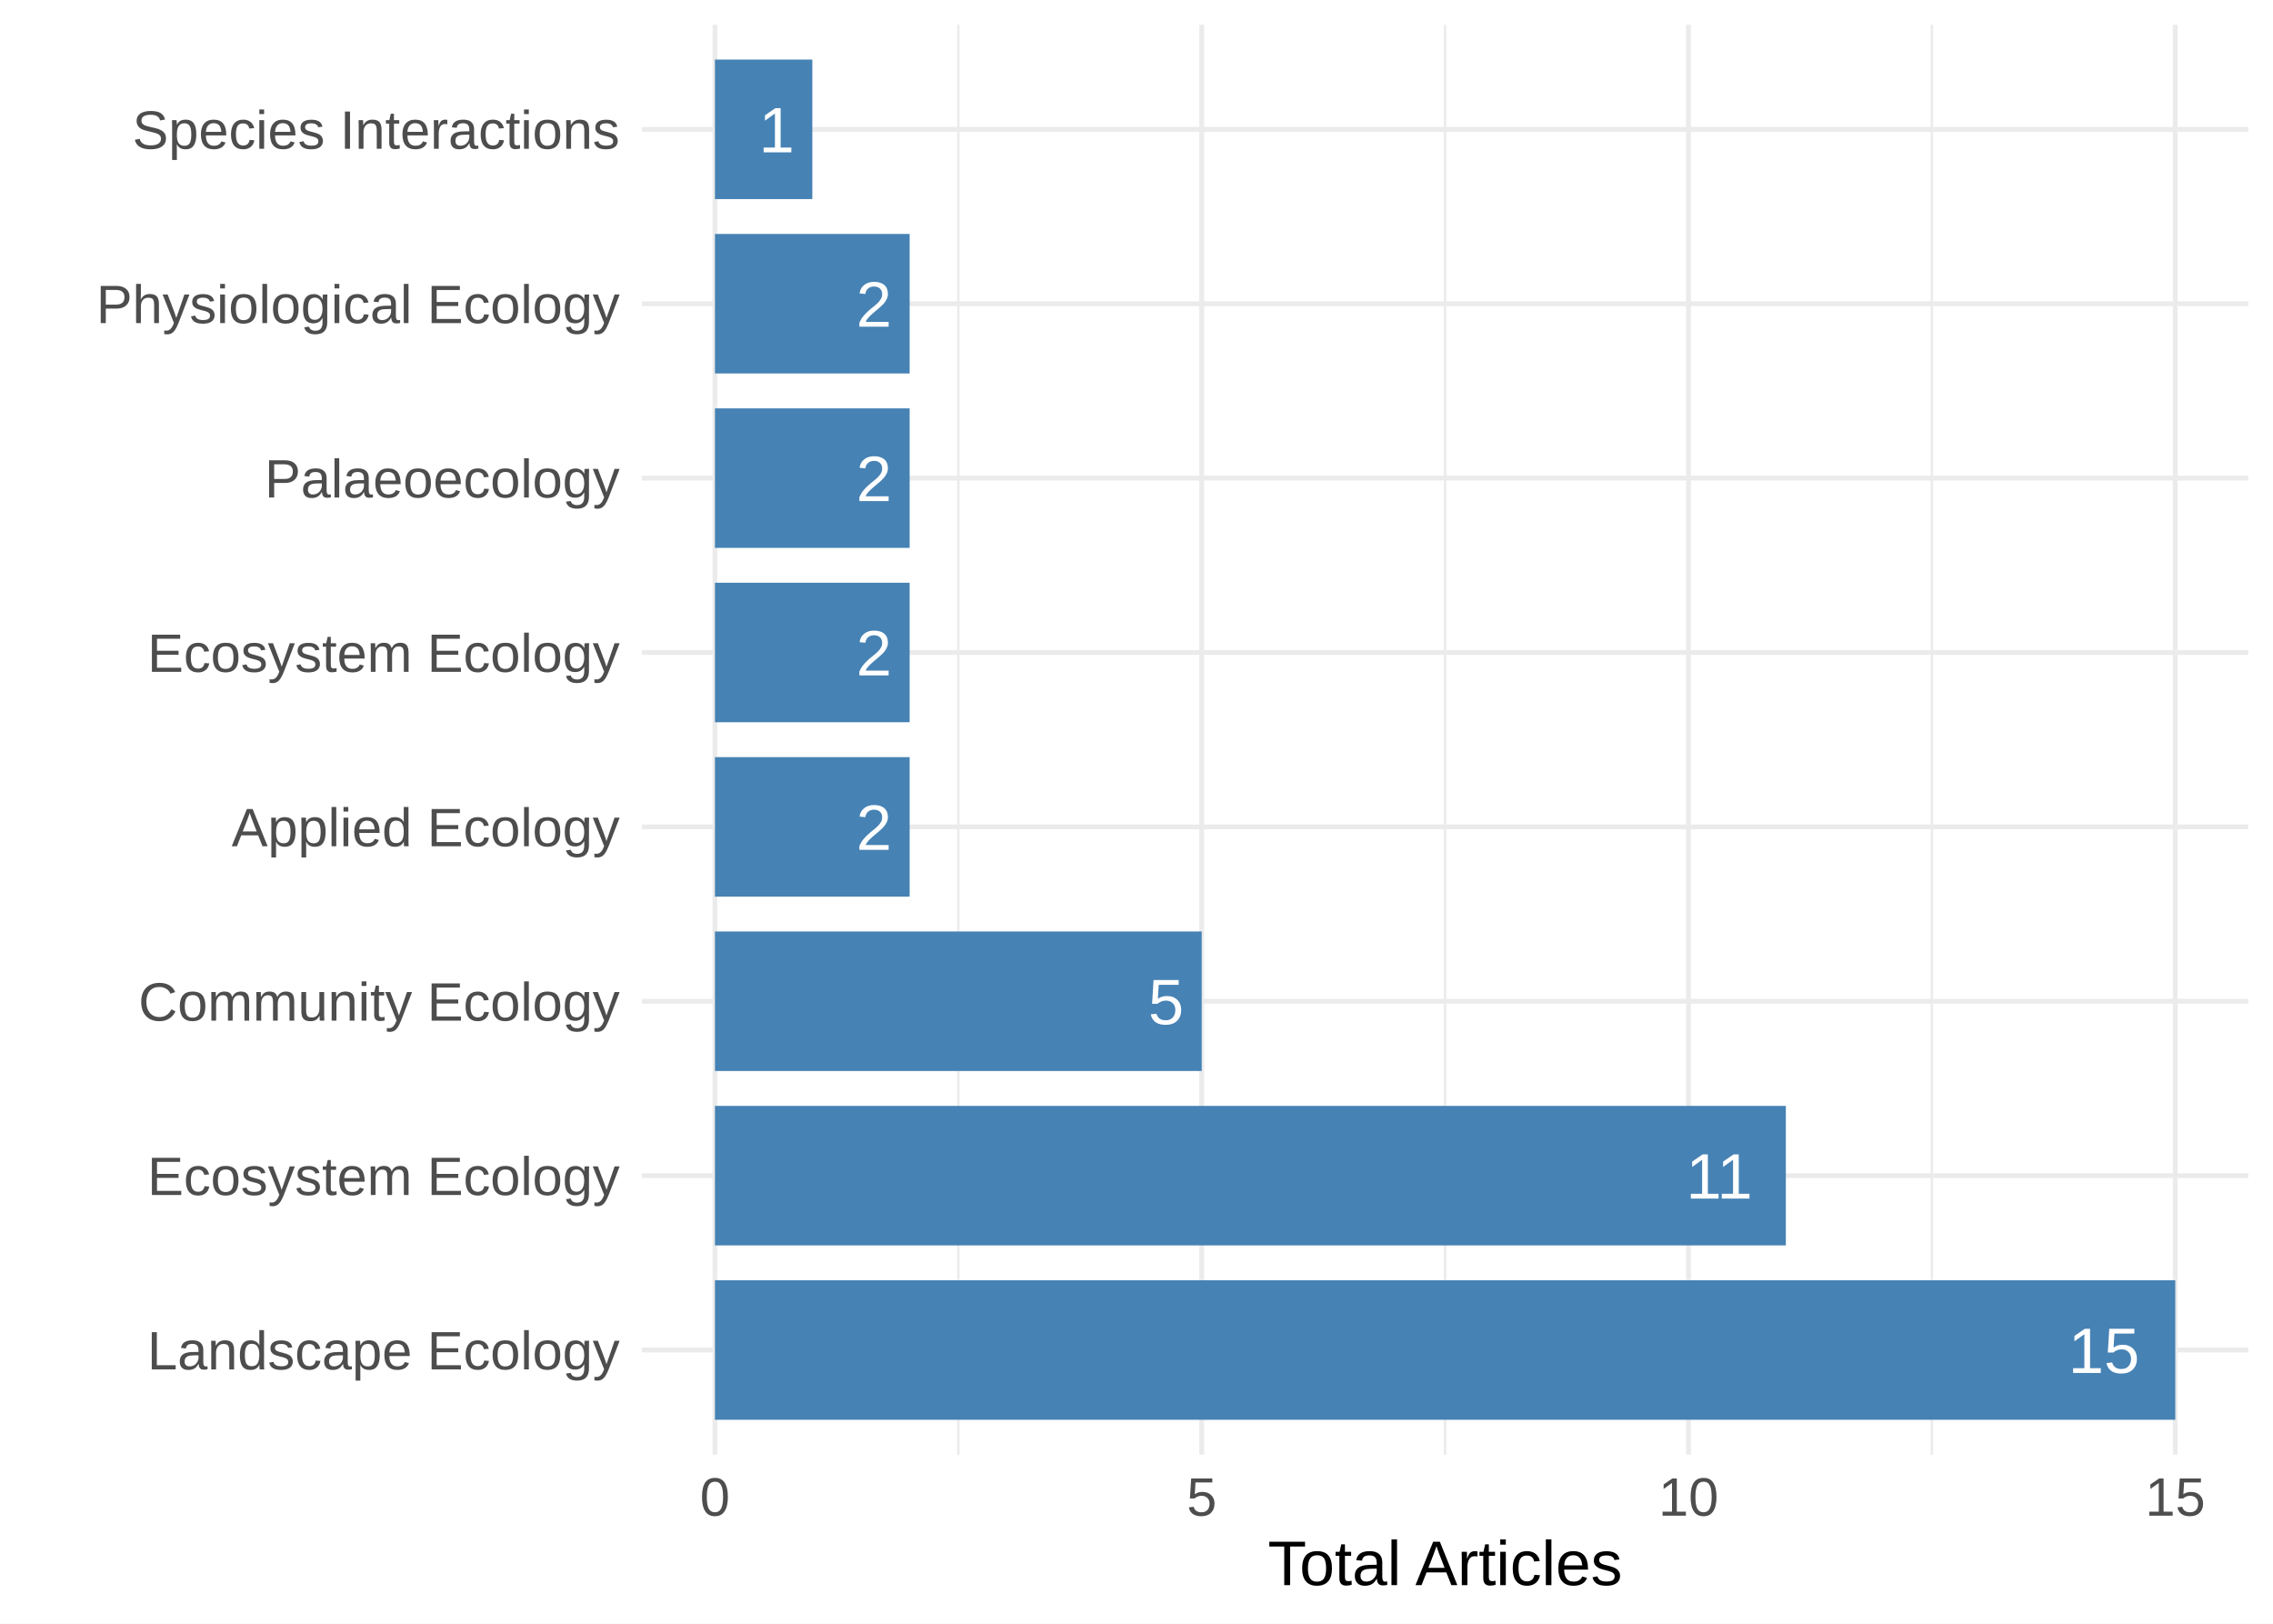
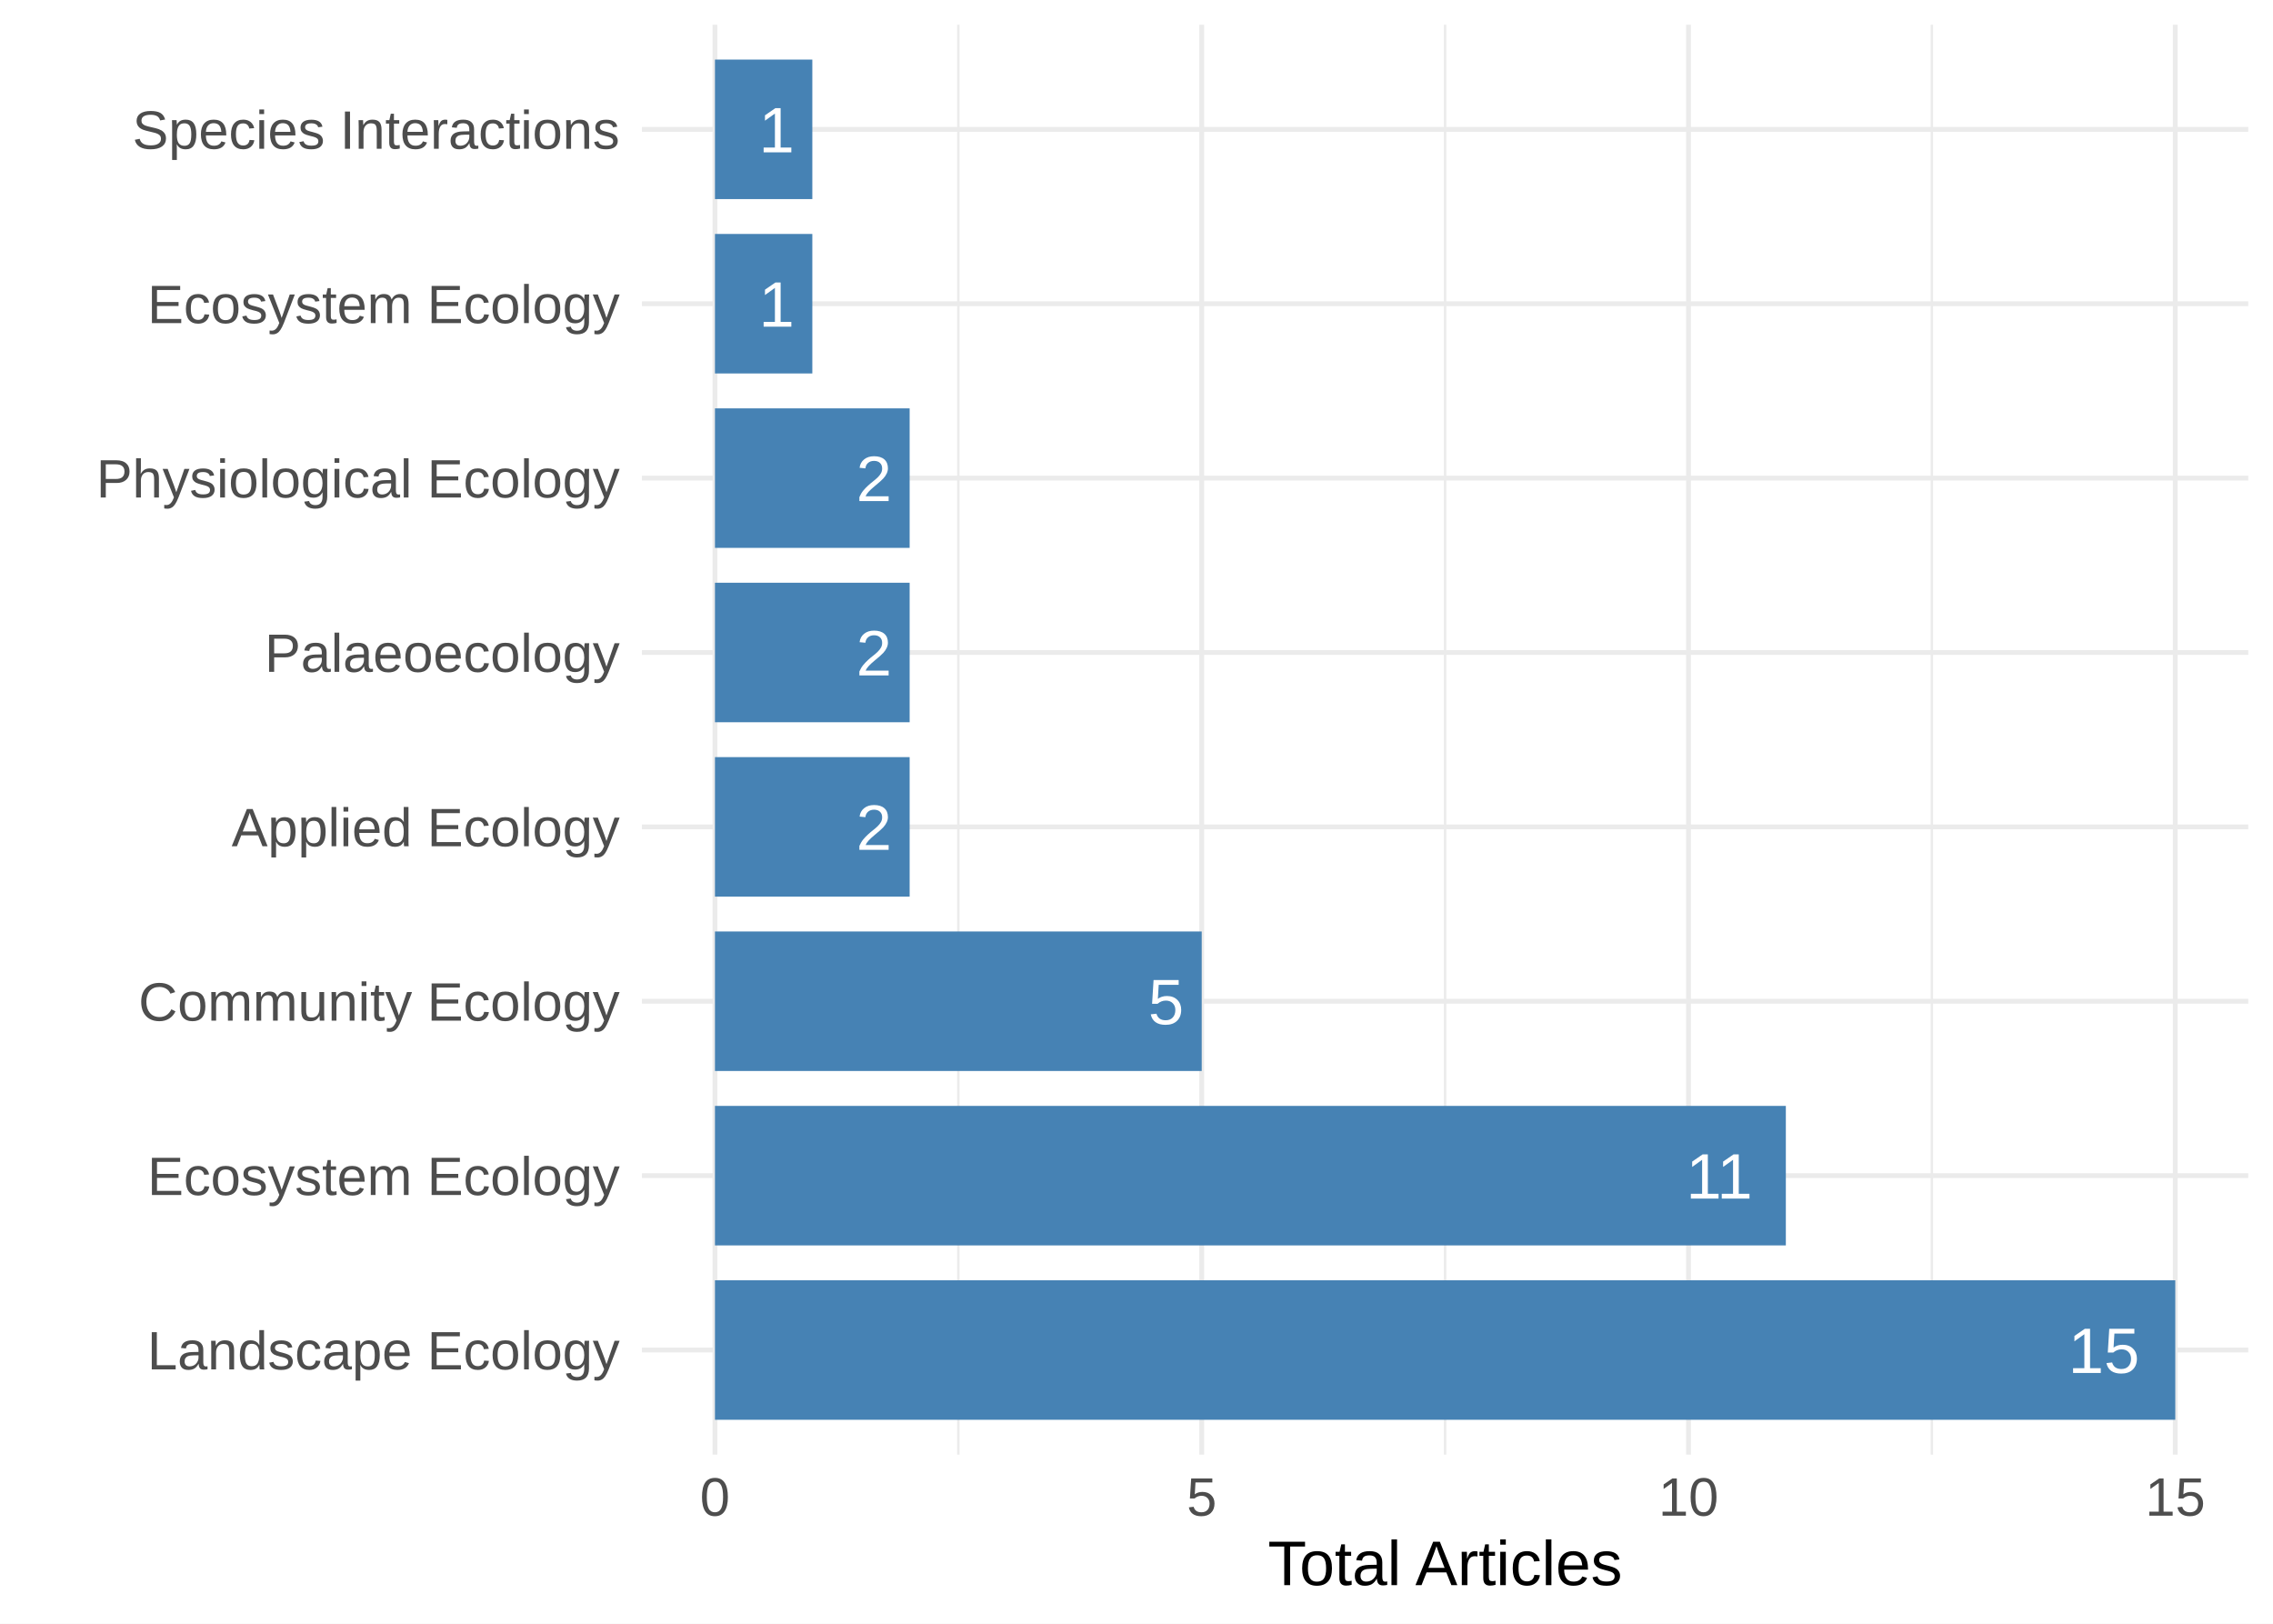
<svg xmlns="http://www.w3.org/2000/svg" class="svglite" width="504.00pt" height="360.00pt" viewBox="0 0 504.00 360.00">
  <defs>
    <style type="text/css">
    .svglite line, .svglite polyline, .svglite polygon, .svglite path, .svglite rect, .svglite circle {
      fill: none;
      stroke: #000000;
      stroke-linecap: round;
      stroke-linejoin: round;
      stroke-miterlimit: 10.00;
    }
  </style>
  </defs>
  <rect width="100%" height="100%" style="stroke: none; fill: #FFFFFF;" />
  <defs>
    <clipPath id="cpMC4wMHw1MDQuMDB8MC4wMHwzNjAuMDA=">
      <rect x="0.00" y="0.00" width="504.00" height="360.00" />
    </clipPath>
  </defs>
  <g clip-path="url(#cpMC4wMHw1MDQuMDB8MC4wMHwzNjAuMDA=)">
</g>
  <defs>
    <clipPath id="cpMTQyLjM0fDQ5OC41Mnw1LjQ4fDMyMi41MQ==">
      <rect x="142.34" y="5.48" width="356.18" height="317.03" />
    </clipPath>
  </defs>
  <g clip-path="url(#cpMTQyLjM0fDQ5OC41Mnw1LjQ4fDMyMi41MQ==)">
    <polyline points="212.50,322.51 212.50,5.48 " style="stroke-width: 0.53; stroke: #EBEBEB; stroke-linecap: butt;" />
    <polyline points="320.43,322.51 320.43,5.48 " style="stroke-width: 0.53; stroke: #EBEBEB; stroke-linecap: butt;" />
    <polyline points="428.36,322.51 428.36,5.48 " style="stroke-width: 0.53; stroke: #EBEBEB; stroke-linecap: butt;" />
    <polyline points="142.34,299.31 498.52,299.31 " style="stroke-width: 1.07; stroke: #EBEBEB; stroke-linecap: butt;" />
    <polyline points="142.34,260.65 498.52,260.65 " style="stroke-width: 1.07; stroke: #EBEBEB; stroke-linecap: butt;" />
    <polyline points="142.34,221.99 498.52,221.99 " style="stroke-width: 1.07; stroke: #EBEBEB; stroke-linecap: butt;" />
    <polyline points="142.34,183.33 498.52,183.33 " style="stroke-width: 1.07; stroke: #EBEBEB; stroke-linecap: butt;" />
    <polyline points="142.34,144.66 498.52,144.66 " style="stroke-width: 1.07; stroke: #EBEBEB; stroke-linecap: butt;" />
    <polyline points="142.34,106.00 498.52,106.00 " style="stroke-width: 1.07; stroke: #EBEBEB; stroke-linecap: butt;" />
    <polyline points="142.34,67.34 498.52,67.34 " style="stroke-width: 1.07; stroke: #EBEBEB; stroke-linecap: butt;" />
    <polyline points="142.34,28.68 498.52,28.68 " style="stroke-width: 1.07; stroke: #EBEBEB; stroke-linecap: butt;" />
    <polyline points="158.53,322.51 158.53,5.48 " style="stroke-width: 1.07; stroke: #EBEBEB; stroke-linecap: butt;" />
    <polyline points="266.46,322.51 266.46,5.48 " style="stroke-width: 1.07; stroke: #EBEBEB; stroke-linecap: butt;" />
    <polyline points="374.40,322.51 374.40,5.48 " style="stroke-width: 1.07; stroke: #EBEBEB; stroke-linecap: butt;" />
    <polyline points="482.33,322.51 482.33,5.48 " style="stroke-width: 1.07; stroke: #EBEBEB; stroke-linecap: butt;" />
    <rect x="158.53" y="167.86" width="43.17" height="30.93" style="stroke-width: 1.07; stroke: none; stroke-linecap: square; stroke-linejoin: miter; fill: #4682B4;" />
    <rect x="158.53" y="206.52" width="107.93" height="30.93" style="stroke-width: 1.07; stroke: none; stroke-linecap: square; stroke-linejoin: miter; fill: #4682B4;" />
    <rect x="158.53" y="245.19" width="237.45" height="30.93" style="stroke-width: 1.07; stroke: none; stroke-linecap: square; stroke-linejoin: miter; fill: #4682B4;" />
+     <rect x="158.53" y="51.87" width="21.59" height="30.93" style="stroke-width: 1.07; stroke: none; stroke-linecap: square; stroke-linejoin: miter; fill: #4682B4;" />
+     <rect x="158.53" y="283.85" width="323.80" height="30.93" style="stroke-width: 1.07; stroke: none; stroke-linecap: square; stroke-linejoin: miter; fill: #4682B4;" />
    <rect x="158.53" y="129.20" width="43.17" height="30.93" style="stroke-width: 1.07; stroke: none; stroke-linecap: square; stroke-linejoin: miter; fill: #4682B4;" />
-     <rect x="158.53" y="283.85" width="323.80" height="30.93" style="stroke-width: 1.07; stroke: none; stroke-linecap: square; stroke-linejoin: miter; fill: #4682B4;" />
    <rect x="158.53" y="90.54" width="43.17" height="30.93" style="stroke-width: 1.07; stroke: none; stroke-linecap: square; stroke-linejoin: miter; fill: #4682B4;" />
-     <rect x="158.53" y="51.87" width="43.17" height="30.93" style="stroke-width: 1.07; stroke: none; stroke-linecap: square; stroke-linejoin: miter; fill: #4682B4;" />
    <rect x="158.53" y="13.21" width="21.59" height="30.93" style="stroke-width: 1.07; stroke: none; stroke-linecap: square; stroke-linejoin: miter; fill: #4682B4;" />
    <text x="197.75" y="188.42" text-anchor="end" style="font-size: 14.23px; fill: #FFFFFF; font-family: Arial;" textLength="7.91px" lengthAdjust="spacingAndGlyphs">2</text>
    <text x="262.51" y="227.08" text-anchor="end" style="font-size: 14.23px; fill: #FFFFFF; font-family: Arial;" textLength="7.91px" lengthAdjust="spacingAndGlyphs">5</text>
    <text x="388.61" y="265.74" text-anchor="end" style="font-size: 14.23px; fill: #FFFFFF; font-family: Arial;" textLength="14.75px" lengthAdjust="spacingAndGlyphs">11</text>
+     <text x="176.16" y="72.43" text-anchor="end" style="font-size: 14.23px; fill: #FFFFFF; font-family: Arial;" textLength="7.91px" lengthAdjust="spacingAndGlyphs">1</text>
+     <text x="474.42" y="304.40" text-anchor="end" style="font-size: 14.23px; fill: #FFFFFF; font-family: Arial;" textLength="15.81px" lengthAdjust="spacingAndGlyphs">15</text>
    <text x="197.75" y="149.75" text-anchor="end" style="font-size: 14.23px; fill: #FFFFFF; font-family: Arial;" textLength="7.91px" lengthAdjust="spacingAndGlyphs">2</text>
-     <text x="474.42" y="304.40" text-anchor="end" style="font-size: 14.23px; fill: #FFFFFF; font-family: Arial;" textLength="15.81px" lengthAdjust="spacingAndGlyphs">15</text>
    <text x="197.75" y="111.09" text-anchor="end" style="font-size: 14.23px; fill: #FFFFFF; font-family: Arial;" textLength="7.91px" lengthAdjust="spacingAndGlyphs">2</text>
-     <text x="197.75" y="72.43" text-anchor="end" style="font-size: 14.23px; fill: #FFFFFF; font-family: Arial;" textLength="7.91px" lengthAdjust="spacingAndGlyphs">2</text>
    <text x="176.16" y="33.77" text-anchor="end" style="font-size: 14.23px; fill: #FFFFFF; font-family: Arial;" textLength="7.91px" lengthAdjust="spacingAndGlyphs">1</text>
  </g>
  <g clip-path="url(#cpMC4wMHw1MDQuMDB8MC4wMHwzNjAuMDA=)">
    <text x="137.41" y="303.61" text-anchor="end" style="font-size: 12.00px; fill: #4D4D4D; font-family: Arial;" textLength="104.77px" lengthAdjust="spacingAndGlyphs">Landscape Ecology</text>
    <text x="137.41" y="264.95" text-anchor="end" style="font-size: 12.00px; fill: #4D4D4D; font-family: Arial;" textLength="104.75px" lengthAdjust="spacingAndGlyphs">Ecosystem Ecology</text>
    <text x="137.41" y="226.29" text-anchor="end" style="font-size: 12.00px; fill: #4D4D4D; font-family: Arial;" textLength="106.73px" lengthAdjust="spacingAndGlyphs">Community Ecology</text>
    <text x="137.41" y="187.62" text-anchor="end" style="font-size: 12.00px; fill: #4D4D4D; font-family: Arial;" textLength="86.07px" lengthAdjust="spacingAndGlyphs">Applied Ecology</text>
-     <text x="137.41" y="148.96" text-anchor="end" style="font-size: 12.00px; fill: #4D4D4D; font-family: Arial;" textLength="108.08px" lengthAdjust="spacingAndGlyphs">Ecosystem Ecology </text>
-     <text x="137.41" y="110.30" text-anchor="end" style="font-size: 12.00px; fill: #4D4D4D; font-family: Arial;" textLength="78.74px" lengthAdjust="spacingAndGlyphs">Palaeoecology</text>
-     <text x="137.41" y="71.64" text-anchor="end" style="font-size: 12.00px; fill: #4D4D4D; font-family: Arial;" textLength="116.09px" lengthAdjust="spacingAndGlyphs">Physiological Ecology</text>
+     <text x="137.41" y="148.96" text-anchor="end" style="font-size: 12.00px; fill: #4D4D4D; font-family: Arial;" textLength="78.74px" lengthAdjust="spacingAndGlyphs">Palaeoecology</text>
+     <text x="137.41" y="110.30" text-anchor="end" style="font-size: 12.00px; fill: #4D4D4D; font-family: Arial;" textLength="116.09px" lengthAdjust="spacingAndGlyphs">Physiological Ecology</text>
+     <text x="137.41" y="71.64" text-anchor="end" style="font-size: 12.00px; fill: #4D4D4D; font-family: Arial;" textLength="108.08px" lengthAdjust="spacingAndGlyphs">Ecosystem Ecology </text>
    <text x="137.41" y="32.98" text-anchor="end" style="font-size: 12.00px; fill: #4D4D4D; font-family: Arial;" textLength="108.08px" lengthAdjust="spacingAndGlyphs">Species Interactions</text>
    <text x="158.53" y="336.04" text-anchor="middle" style="font-size: 12.00px; fill: #4D4D4D; font-family: Arial;" textLength="6.67px" lengthAdjust="spacingAndGlyphs">0</text>
    <text x="266.46" y="336.04" text-anchor="middle" style="font-size: 12.00px; fill: #4D4D4D; font-family: Arial;" textLength="6.67px" lengthAdjust="spacingAndGlyphs">5</text>
    <text x="374.40" y="336.04" text-anchor="middle" style="font-size: 12.00px; fill: #4D4D4D; font-family: Arial;" textLength="13.35px" lengthAdjust="spacingAndGlyphs">10</text>
    <text x="482.33" y="336.04" text-anchor="middle" style="font-size: 12.00px; fill: #4D4D4D; font-family: Arial;" textLength="13.35px" lengthAdjust="spacingAndGlyphs">15</text>
    <text x="320.43" y="351.44" text-anchor="middle" style="font-size: 14.00px; font-family: Arial;" textLength="78.56px" lengthAdjust="spacingAndGlyphs">Total Articles</text>
  </g>
</svg>
